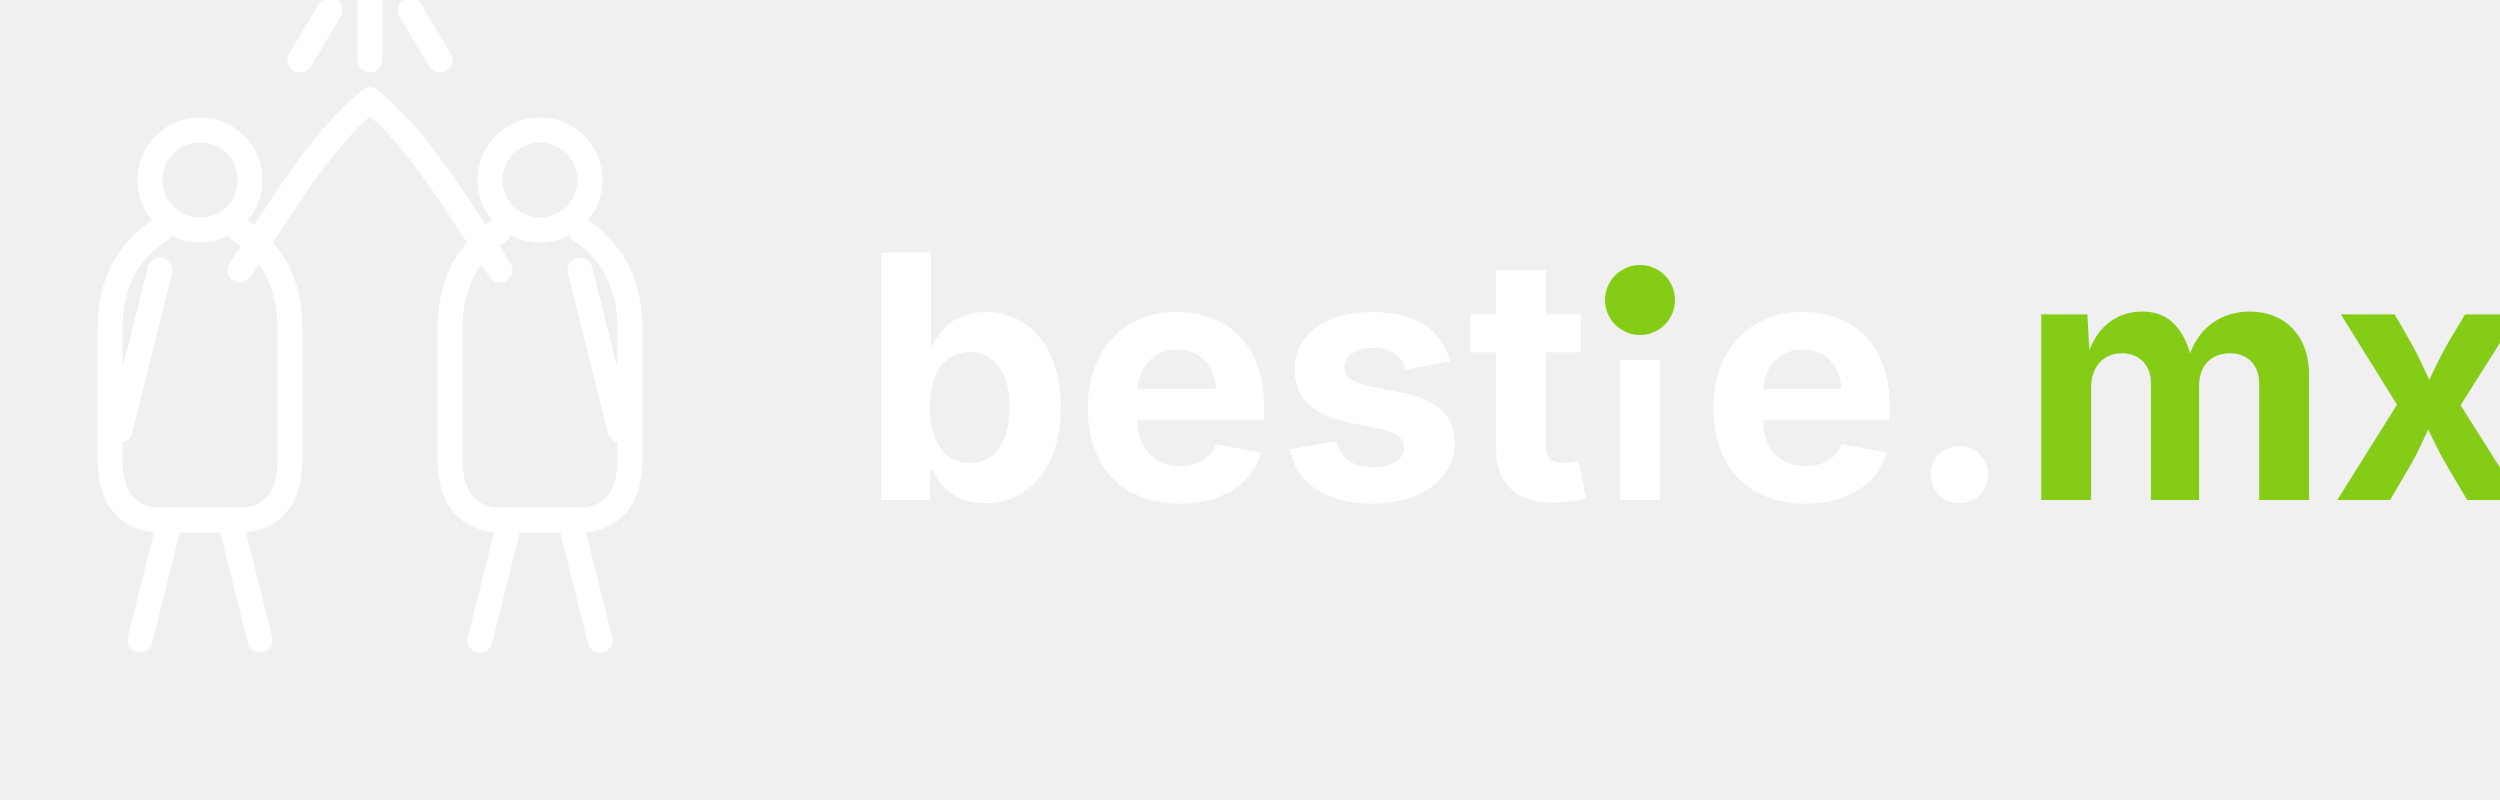
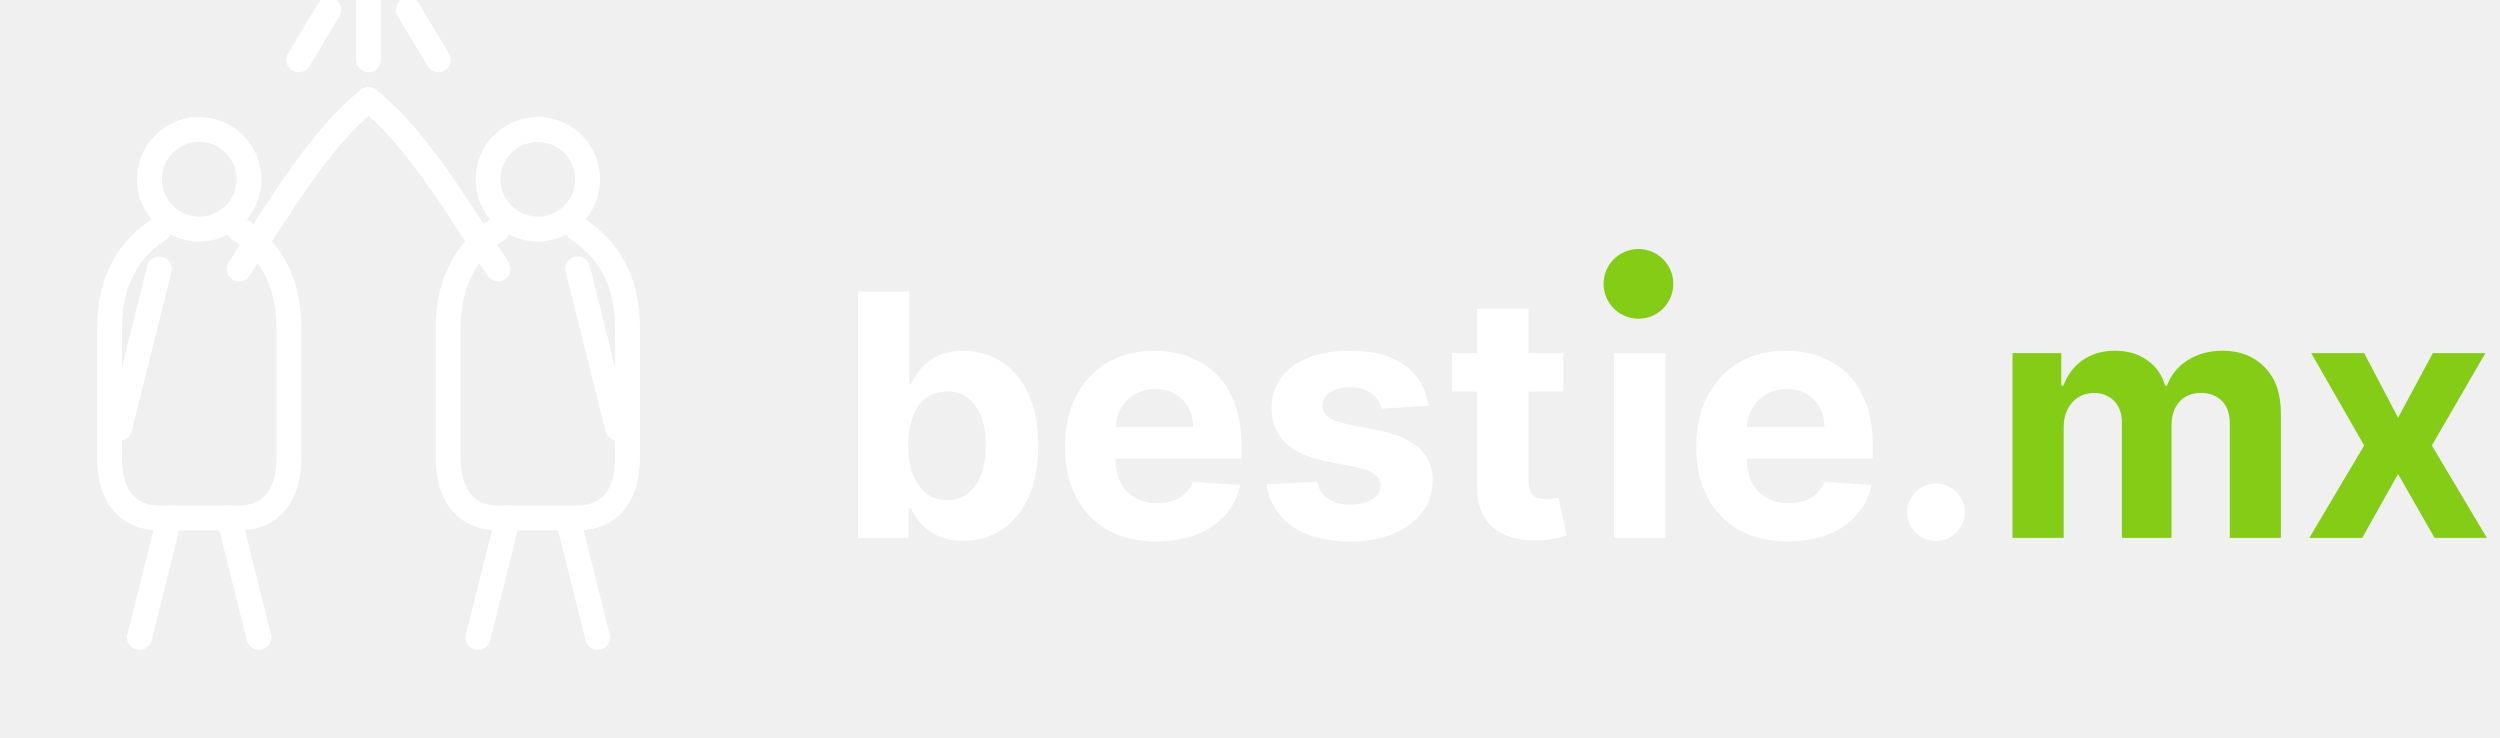
- <svg xmlns="http://www.w3.org/2000/svg" width="250" height="80" viewBox="0 0 250 80" fill="none">
-   <circle cx="20" cy="18" r="5" stroke="#FFFFFF" stroke-width="2.5" fill="none" />
-   <path d="M 16 23 C 13 25, 11 28, 11 33 L 11 46 C 11 50, 13 52, 16 52 L 24 52 C 27 52, 29 50, 29 46 L 29 33 C 29 28, 27 25, 24 23" stroke="#FFFFFF" stroke-width="2.5" stroke-linecap="round" fill="none" />
-   <path d="M 16 27 L 12 43" stroke="#FFFFFF" stroke-width="2.5" stroke-linecap="round" fill="none" />
-   <path d="M 24 27 C 28 21, 32 14, 37 10" stroke="#FFFFFF" stroke-width="2.5" stroke-linecap="round" fill="none" />
-   <path d="M 17 52 L 14 64" stroke="#FFFFFF" stroke-width="2.5" stroke-linecap="round" fill="none" />
-   <path d="M 23 52 L 26 64" stroke="#FFFFFF" stroke-width="2.5" stroke-linecap="round" fill="none" />
-   <circle cx="54" cy="18" r="5" stroke="#FFFFFF" stroke-width="2.5" fill="none" />
-   <path d="M 50 23 C 47 25, 45 28, 45 33 L 45 46 C 45 50, 47 52, 50 52 L 58 52 C 61 52, 63 50, 63 46 L 63 33 C 63 28, 61 25, 58 23" stroke="#FFFFFF" stroke-width="2.5" stroke-linecap="round" fill="none" />
-   <path d="M 50 27 C 46 21, 42 14, 37 10" stroke="#FFFFFF" stroke-width="2.5" stroke-linecap="round" fill="none" />
-   <path d="M 58 27 L 62 43" stroke="#FFFFFF" stroke-width="2.5" stroke-linecap="round" fill="none" />
-   <path d="M 51 52 L 48 64" stroke="#FFFFFF" stroke-width="2.5" stroke-linecap="round" fill="none" />
-   <path d="M 57 52 L 60 64" stroke="#FFFFFF" stroke-width="2.5" stroke-linecap="round" fill="none" />
-   <line x1="30" y1="6" x2="33" y2="1" stroke="#FFFFFF" stroke-width="2.5" stroke-linecap="round" />
-   <line x1="37" y1="6" x2="37" y2="0" stroke="#FFFFFF" stroke-width="2.5" stroke-linecap="round" />
-   <line x1="44" y1="6" x2="41" y2="1" stroke="#FFFFFF" stroke-width="2.5" stroke-linecap="round" />
-   <g font-family="system-ui, -apple-system, sans-serif" font-size="34" font-weight="700">
-     <text x="86" y="50" fill="#FFFFFF">best</text>
-     <circle cx="164" cy="30" r="3.5" fill="#84CC16" />
-     <rect x="162" y="36" width="4" height="14" fill="#FFFFFF" />
-     <text x="170" y="50" fill="#FFFFFF">e.</text>
-     <text x="202" y="50" fill="#84CC16">mx</text>
+ <svg xmlns="http://www.w3.org/2000/svg" width="251" height="74" viewBox="0 0 251 74" fill="none">
+   <g id="Logo / Lockup onDark">
+     <g id="Mark" clip-path="url(#clip0_1_7)">
+       <path id="Vector" d="M20 23C22.761 23 25 20.761 25 18C25 15.239 22.761 13 20 13C17.239 13 15 15.239 15 18C15 20.761 17.239 23 20 23Z" stroke="white" stroke-width="2.5" />
+       <path id="Vector_2" d="M16 23C13 25 11 28 11 33V46C11 50 13 52 16 52H24C27 52 29 50 29 46V33C29 28 27 25 24 23" stroke="white" stroke-width="2.5" stroke-linecap="round" />
+       <path id="Vector_3" d="M16 27L12 43" stroke="white" stroke-width="2.5" stroke-linecap="round" />
+       <path id="Vector_4" d="M24 27C28 21 32 14 37 10" stroke="white" stroke-width="2.5" stroke-linecap="round" />
+       <path id="Vector_5" d="M17 52L14 64" stroke="white" stroke-width="2.5" stroke-linecap="round" />
+       <path id="Vector_6" d="M23 52L26 64" stroke="white" stroke-width="2.5" stroke-linecap="round" />
+       <path id="Vector_7" d="M54 23C56.761 23 59 20.761 59 18C59 15.239 56.761 13 54 13C51.239 13 49 15.239 49 18C49 20.761 51.239 23 54 23Z" stroke="white" stroke-width="2.5" />
+       <path id="Vector_8" d="M50 23C47 25 45 28 45 33V46C45 50 47 52 50 52H58C61 52 63 50 63 46V33C63 28 61 25 58 23" stroke="white" stroke-width="2.5" stroke-linecap="round" />
+       <path id="Vector_9" d="M50 27C46 21 42 14 37 10" stroke="white" stroke-width="2.5" stroke-linecap="round" />
+       <path id="Vector_10" d="M58 27L62 43" stroke="white" stroke-width="2.5" stroke-linecap="round" />
+       <path id="Vector_11" d="M51 52L48 64" stroke="white" stroke-width="2.5" stroke-linecap="round" />
+       <path id="Vector_12" d="M57 52L60 64" stroke="white" stroke-width="2.5" stroke-linecap="round" />
+       <path id="Vector_13" d="M30 6L33 1" stroke="white" stroke-width="2.5" stroke-linecap="round" />
+       <path id="Vector_14" d="M37 6V0" stroke="white" stroke-width="2.5" stroke-linecap="round" />
+       <path id="Vector_15" d="M44 6L41 1" stroke="white" stroke-width="2.5" stroke-linecap="round" />
+     </g>
+     <g id="Wordmark">
+       <path id="best" d="M86.149 54V29.273H91.293V38.57H91.45C91.675 38.071 92.001 37.563 92.428 37.048C92.862 36.525 93.426 36.09 94.118 35.744C94.818 35.39 95.688 35.213 96.726 35.213C98.078 35.213 99.326 35.567 100.469 36.276C101.612 36.976 102.525 38.034 103.21 39.451C103.894 40.86 104.236 42.626 104.236 44.751C104.236 46.82 103.902 48.567 103.234 49.992C102.574 51.408 101.672 52.483 100.529 53.215C99.394 53.94 98.122 54.302 96.714 54.302C95.716 54.302 94.867 54.137 94.166 53.807C93.474 53.477 92.906 53.062 92.464 52.563C92.021 52.056 91.683 51.545 91.45 51.03H91.22V54H86.149ZM91.184 44.727C91.184 45.83 91.337 46.792 91.643 47.613C91.949 48.434 92.391 49.074 92.971 49.533C93.55 49.983 94.255 50.209 95.084 50.209C95.921 50.209 96.629 49.979 97.209 49.521C97.788 49.054 98.227 48.41 98.525 47.589C98.831 46.76 98.984 45.806 98.984 44.727C98.984 43.657 98.835 42.715 98.537 41.902C98.239 41.089 97.8 40.453 97.221 39.994C96.641 39.535 95.929 39.306 95.084 39.306C94.247 39.306 93.538 39.528 92.959 39.97C92.387 40.413 91.949 41.041 91.643 41.854C91.337 42.667 91.184 43.624 91.184 44.727ZM116.119 54.362C114.212 54.362 112.57 53.976 111.193 53.203C109.825 52.422 108.771 51.32 108.03 49.895C107.289 48.462 106.919 46.768 106.919 44.812C106.919 42.904 107.289 41.23 108.03 39.789C108.771 38.348 109.813 37.225 111.157 36.42C112.509 35.615 114.095 35.213 115.914 35.213C117.138 35.213 118.277 35.41 119.331 35.805C120.394 36.191 121.319 36.775 122.108 37.555C122.905 38.336 123.525 39.318 123.968 40.501C124.41 41.677 124.632 43.053 124.632 44.631V46.043H108.972V42.856H119.79C119.79 42.115 119.629 41.459 119.307 40.888C118.985 40.316 118.538 39.87 117.967 39.548C117.403 39.218 116.747 39.053 115.999 39.053C115.218 39.053 114.526 39.234 113.922 39.596C113.326 39.95 112.86 40.429 112.521 41.033C112.183 41.628 112.01 42.292 112.002 43.025V46.055C112.002 46.973 112.171 47.766 112.509 48.434C112.856 49.102 113.343 49.617 113.97 49.979C114.598 50.342 115.343 50.523 116.204 50.523C116.776 50.523 117.299 50.442 117.774 50.281C118.249 50.12 118.655 49.879 118.993 49.557C119.331 49.235 119.589 48.84 119.766 48.374L124.523 48.688C124.281 49.831 123.786 50.829 123.038 51.682C122.297 52.527 121.339 53.187 120.164 53.662C118.997 54.129 117.649 54.362 116.119 54.362ZM143.419 40.743L138.71 41.033C138.629 40.63 138.456 40.268 138.191 39.946C137.925 39.616 137.575 39.354 137.14 39.161C136.713 38.96 136.202 38.859 135.607 38.859C134.81 38.859 134.138 39.028 133.59 39.367C133.043 39.697 132.769 40.139 132.769 40.695C132.769 41.137 132.946 41.512 133.301 41.818C133.655 42.123 134.262 42.369 135.124 42.554L138.48 43.23C140.283 43.6 141.628 44.196 142.513 45.017C143.398 45.838 143.841 46.917 143.841 48.253C143.841 49.468 143.483 50.535 142.767 51.452C142.058 52.37 141.084 53.086 139.845 53.602C138.613 54.109 137.192 54.362 135.583 54.362C133.128 54.362 131.172 53.851 129.715 52.829C128.266 51.798 127.417 50.398 127.167 48.627L132.226 48.361C132.379 49.11 132.749 49.682 133.337 50.076C133.924 50.462 134.677 50.656 135.595 50.656C136.496 50.656 137.221 50.483 137.768 50.136C138.323 49.782 138.605 49.327 138.613 48.772C138.605 48.305 138.408 47.923 138.021 47.625C137.635 47.319 137.039 47.086 136.235 46.925L133.023 46.285C131.212 45.923 129.864 45.295 128.978 44.401C128.101 43.508 127.662 42.369 127.662 40.984C127.662 39.793 127.984 38.767 128.628 37.906C129.28 37.044 130.194 36.38 131.369 35.913C132.552 35.447 133.936 35.213 135.522 35.213C137.865 35.213 139.708 35.708 141.052 36.698C142.404 37.688 143.193 39.036 143.419 40.743ZM156.944 35.455V39.318H145.776V35.455H156.944ZM148.311 31.011H153.455V48.301C153.455 48.776 153.527 49.146 153.672 49.412C153.817 49.669 154.018 49.851 154.276 49.955C154.542 50.06 154.847 50.112 155.194 50.112C155.435 50.112 155.676 50.092 155.918 50.052C156.159 50.004 156.345 49.967 156.473 49.943L157.282 53.771C157.025 53.851 156.663 53.944 156.196 54.048C155.729 54.161 155.161 54.229 154.493 54.254C153.254 54.302 152.167 54.137 151.233 53.758C150.308 53.38 149.587 52.793 149.072 51.996C148.557 51.199 148.303 50.193 148.311 48.977V31.011Z" fill="white" />
+       <g id="i">
+         <path id="Ä±" d="M162.053 54V35.455H167.196V54H162.053Z" fill="white" />
+         <circle id="dot" cx="164.5" cy="28.5" r="3.5" fill="#84CC16" />
+       </g>
+       <path id="e." d="M179.504 54.362C177.597 54.362 175.955 53.976 174.578 53.203C173.21 52.422 172.155 51.32 171.415 49.895C170.674 48.462 170.304 46.768 170.304 44.812C170.304 42.904 170.674 41.23 171.415 39.789C172.155 38.348 173.198 37.225 174.542 36.42C175.894 35.615 177.48 35.213 179.299 35.213C180.522 35.213 181.661 35.41 182.716 35.805C183.778 36.191 184.704 36.775 185.493 37.555C186.29 38.336 186.91 39.318 187.352 40.501C187.795 41.677 188.016 43.053 188.016 44.631V46.043H172.357V42.856H183.175C183.175 42.115 183.014 41.459 182.692 40.888C182.37 40.316 181.923 39.87 181.352 39.548C180.788 39.218 180.132 39.053 179.384 39.053C178.603 39.053 177.911 39.234 177.307 39.596C176.711 39.95 176.244 40.429 175.906 41.033C175.568 41.628 175.395 42.292 175.387 43.025V46.055C175.387 46.973 175.556 47.766 175.894 48.434C176.24 49.102 176.727 49.617 177.355 49.979C177.983 50.342 178.728 50.523 179.589 50.523C180.16 50.523 180.683 50.442 181.158 50.281C181.633 50.12 182.04 49.879 182.378 49.557C182.716 49.235 182.973 48.84 183.151 48.374L187.908 48.688C187.666 49.831 187.171 50.829 186.423 51.682C185.682 52.527 184.724 53.187 183.549 53.662C182.382 54.129 181.034 54.362 179.504 54.362ZM194.379 54.314C193.582 54.314 192.898 54.032 192.327 53.469C191.763 52.897 191.482 52.213 191.482 51.416C191.482 50.627 191.763 49.951 192.327 49.388C192.898 48.824 193.582 48.543 194.379 48.543C195.152 48.543 195.828 48.824 196.408 49.388C196.987 49.951 197.277 50.627 197.277 51.416C197.277 51.947 197.14 52.434 196.866 52.877C196.601 53.312 196.251 53.662 195.816 53.928C195.381 54.185 194.902 54.314 194.379 54.314Z" fill="white" />
+       <path id="mx" d="M202.053 54V35.455H206.955V38.727H207.172C207.558 37.64 208.202 36.783 209.104 36.155C210.005 35.527 211.084 35.213 212.339 35.213C213.611 35.213 214.694 35.531 215.587 36.167C216.481 36.795 217.076 37.648 217.374 38.727H217.567C217.946 37.664 218.63 36.815 219.62 36.179C220.618 35.535 221.797 35.213 223.158 35.213C224.888 35.213 226.293 35.764 227.371 36.867C228.458 37.962 229.001 39.515 229.001 41.528V54H223.87V42.542C223.87 41.512 223.596 40.739 223.049 40.224C222.502 39.709 221.817 39.451 220.996 39.451C220.063 39.451 219.334 39.749 218.811 40.344C218.288 40.932 218.026 41.709 218.026 42.675V54H213.04V42.433C213.04 41.524 212.778 40.799 212.255 40.26C211.74 39.721 211.06 39.451 210.214 39.451C209.643 39.451 209.128 39.596 208.669 39.886C208.218 40.167 207.86 40.566 207.594 41.081C207.329 41.588 207.196 42.184 207.196 42.868V54H202.053ZM237.363 35.455L240.767 41.938L244.257 35.455H249.533L244.16 44.727L249.678 54H244.426L240.767 47.589L237.169 54H231.857L237.363 44.727L232.05 35.455H237.363Z" fill="#84CC16" />
+     </g>
  </g>
+   <defs>
+     <clipPath id="clip0_1_7">
+       <rect width="74" height="74" fill="white" />
+     </clipPath>
+   </defs>
</svg>
